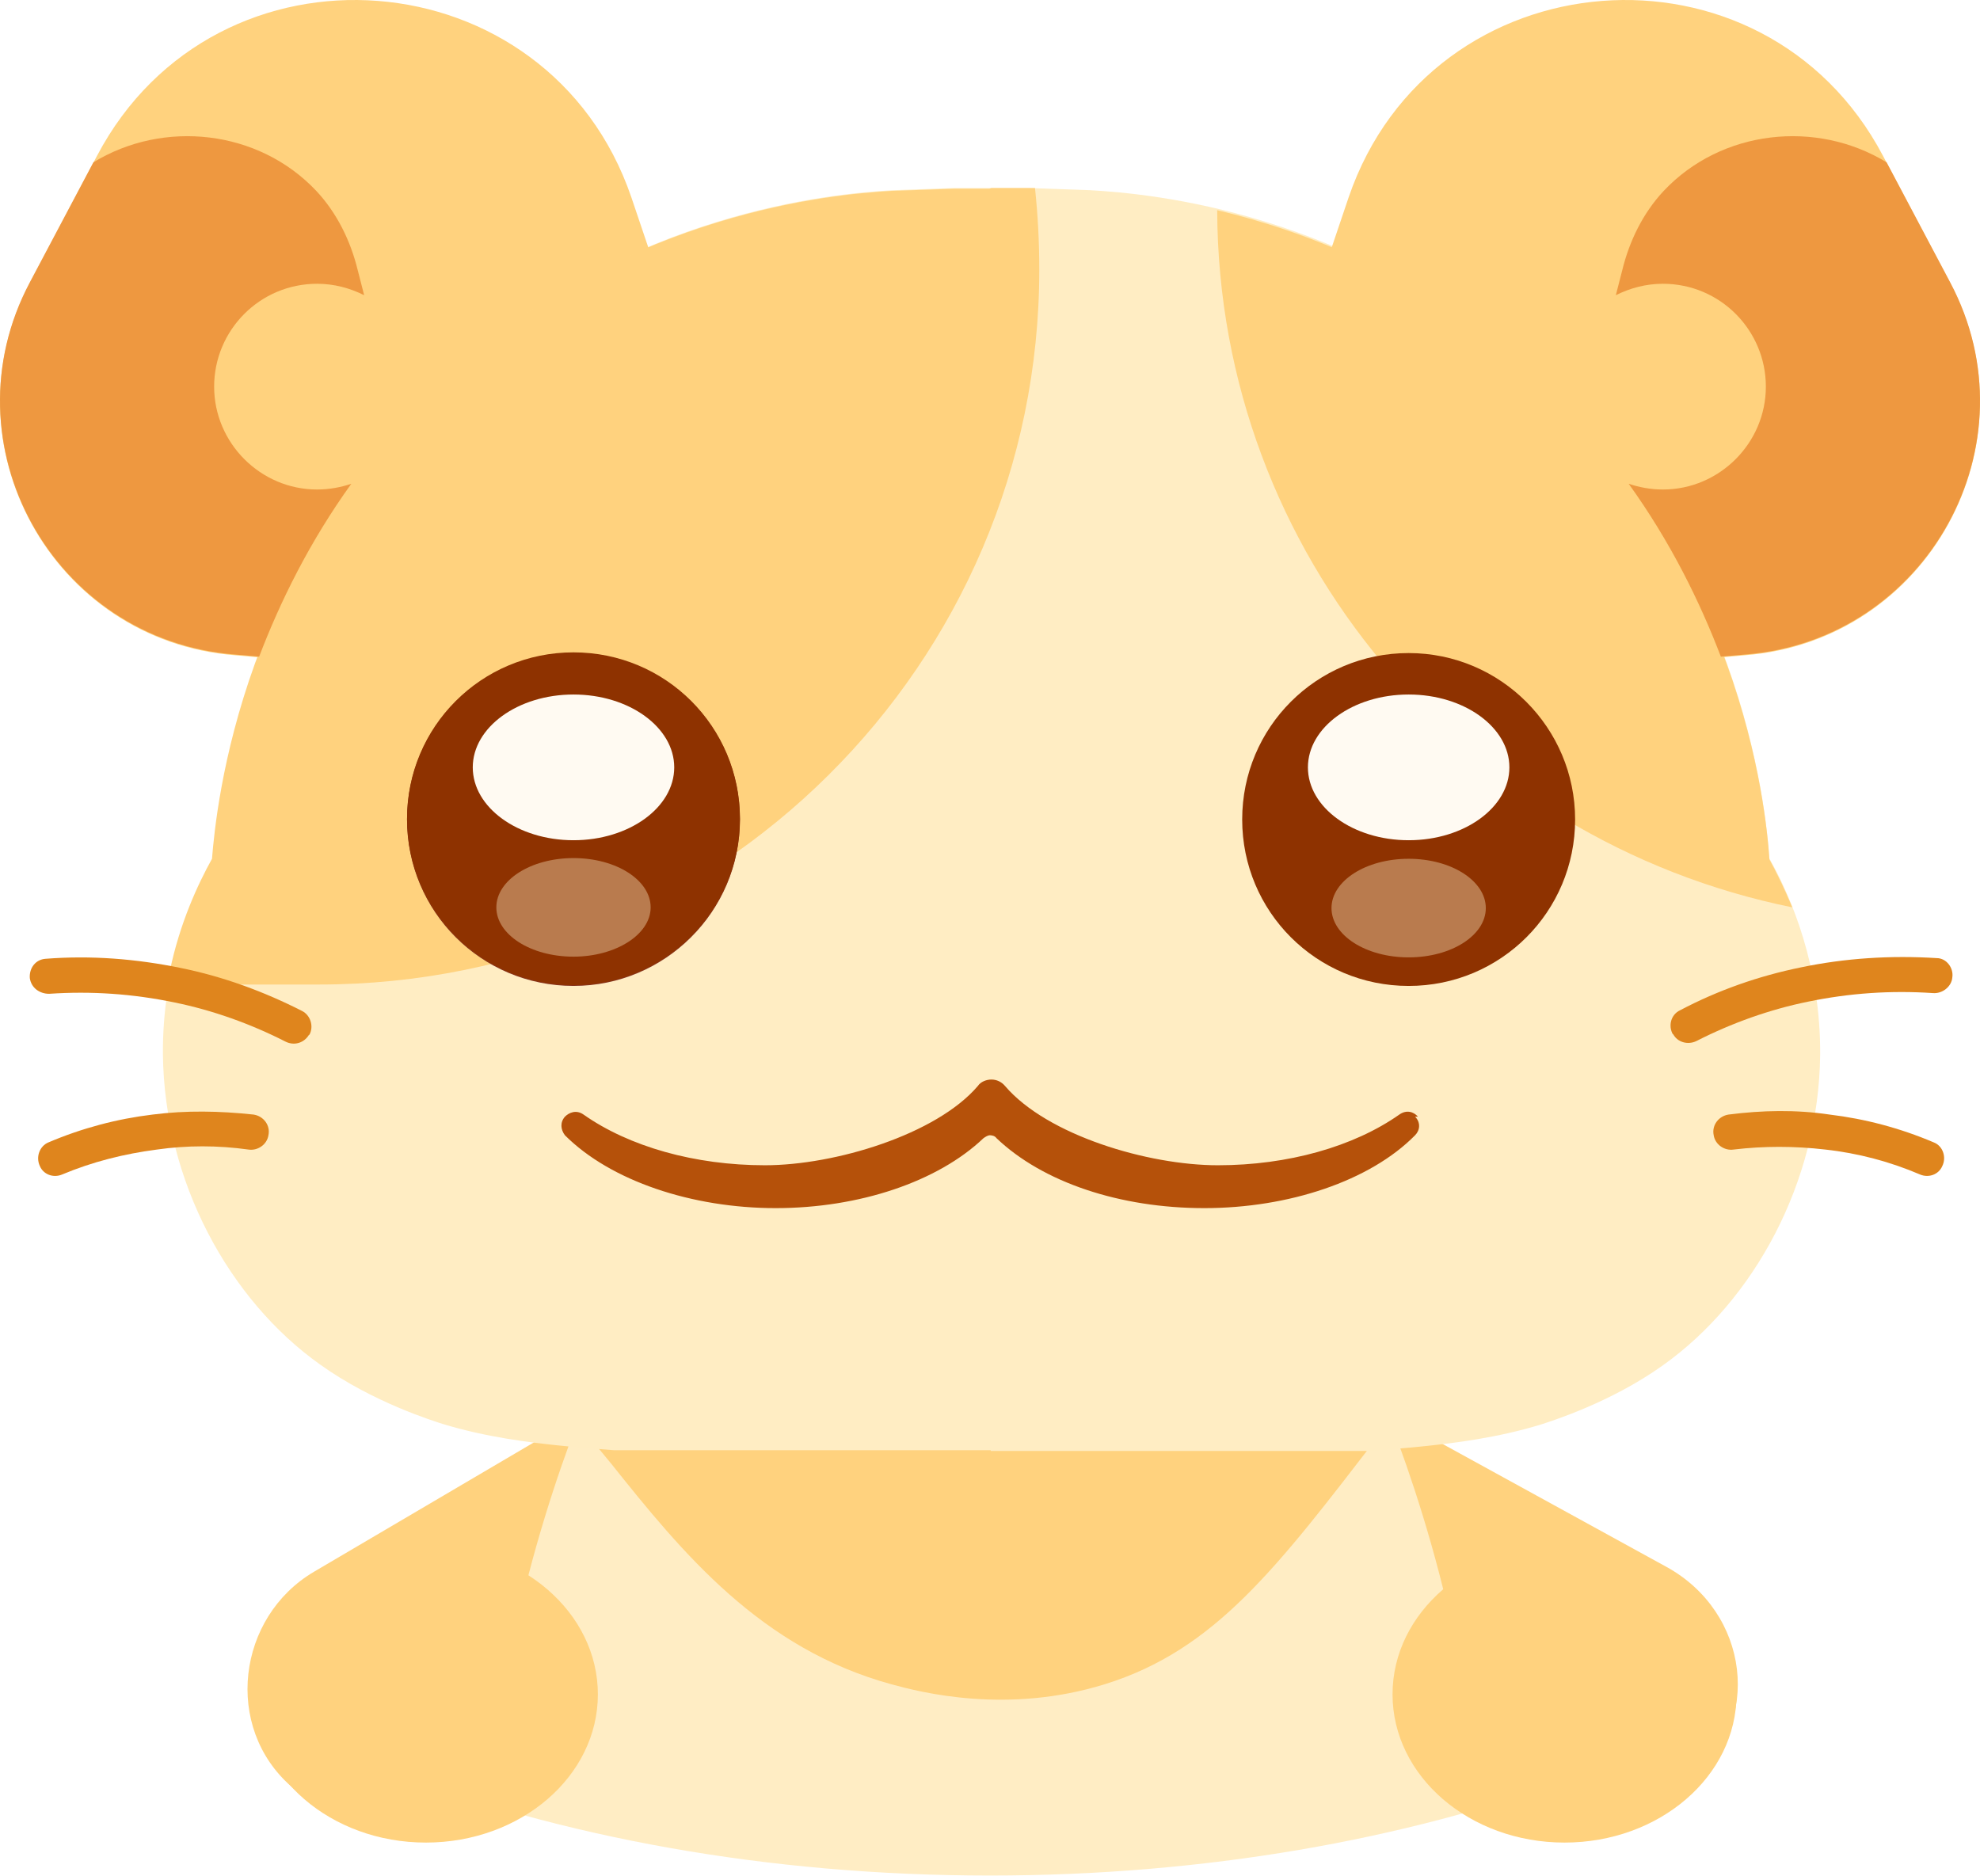
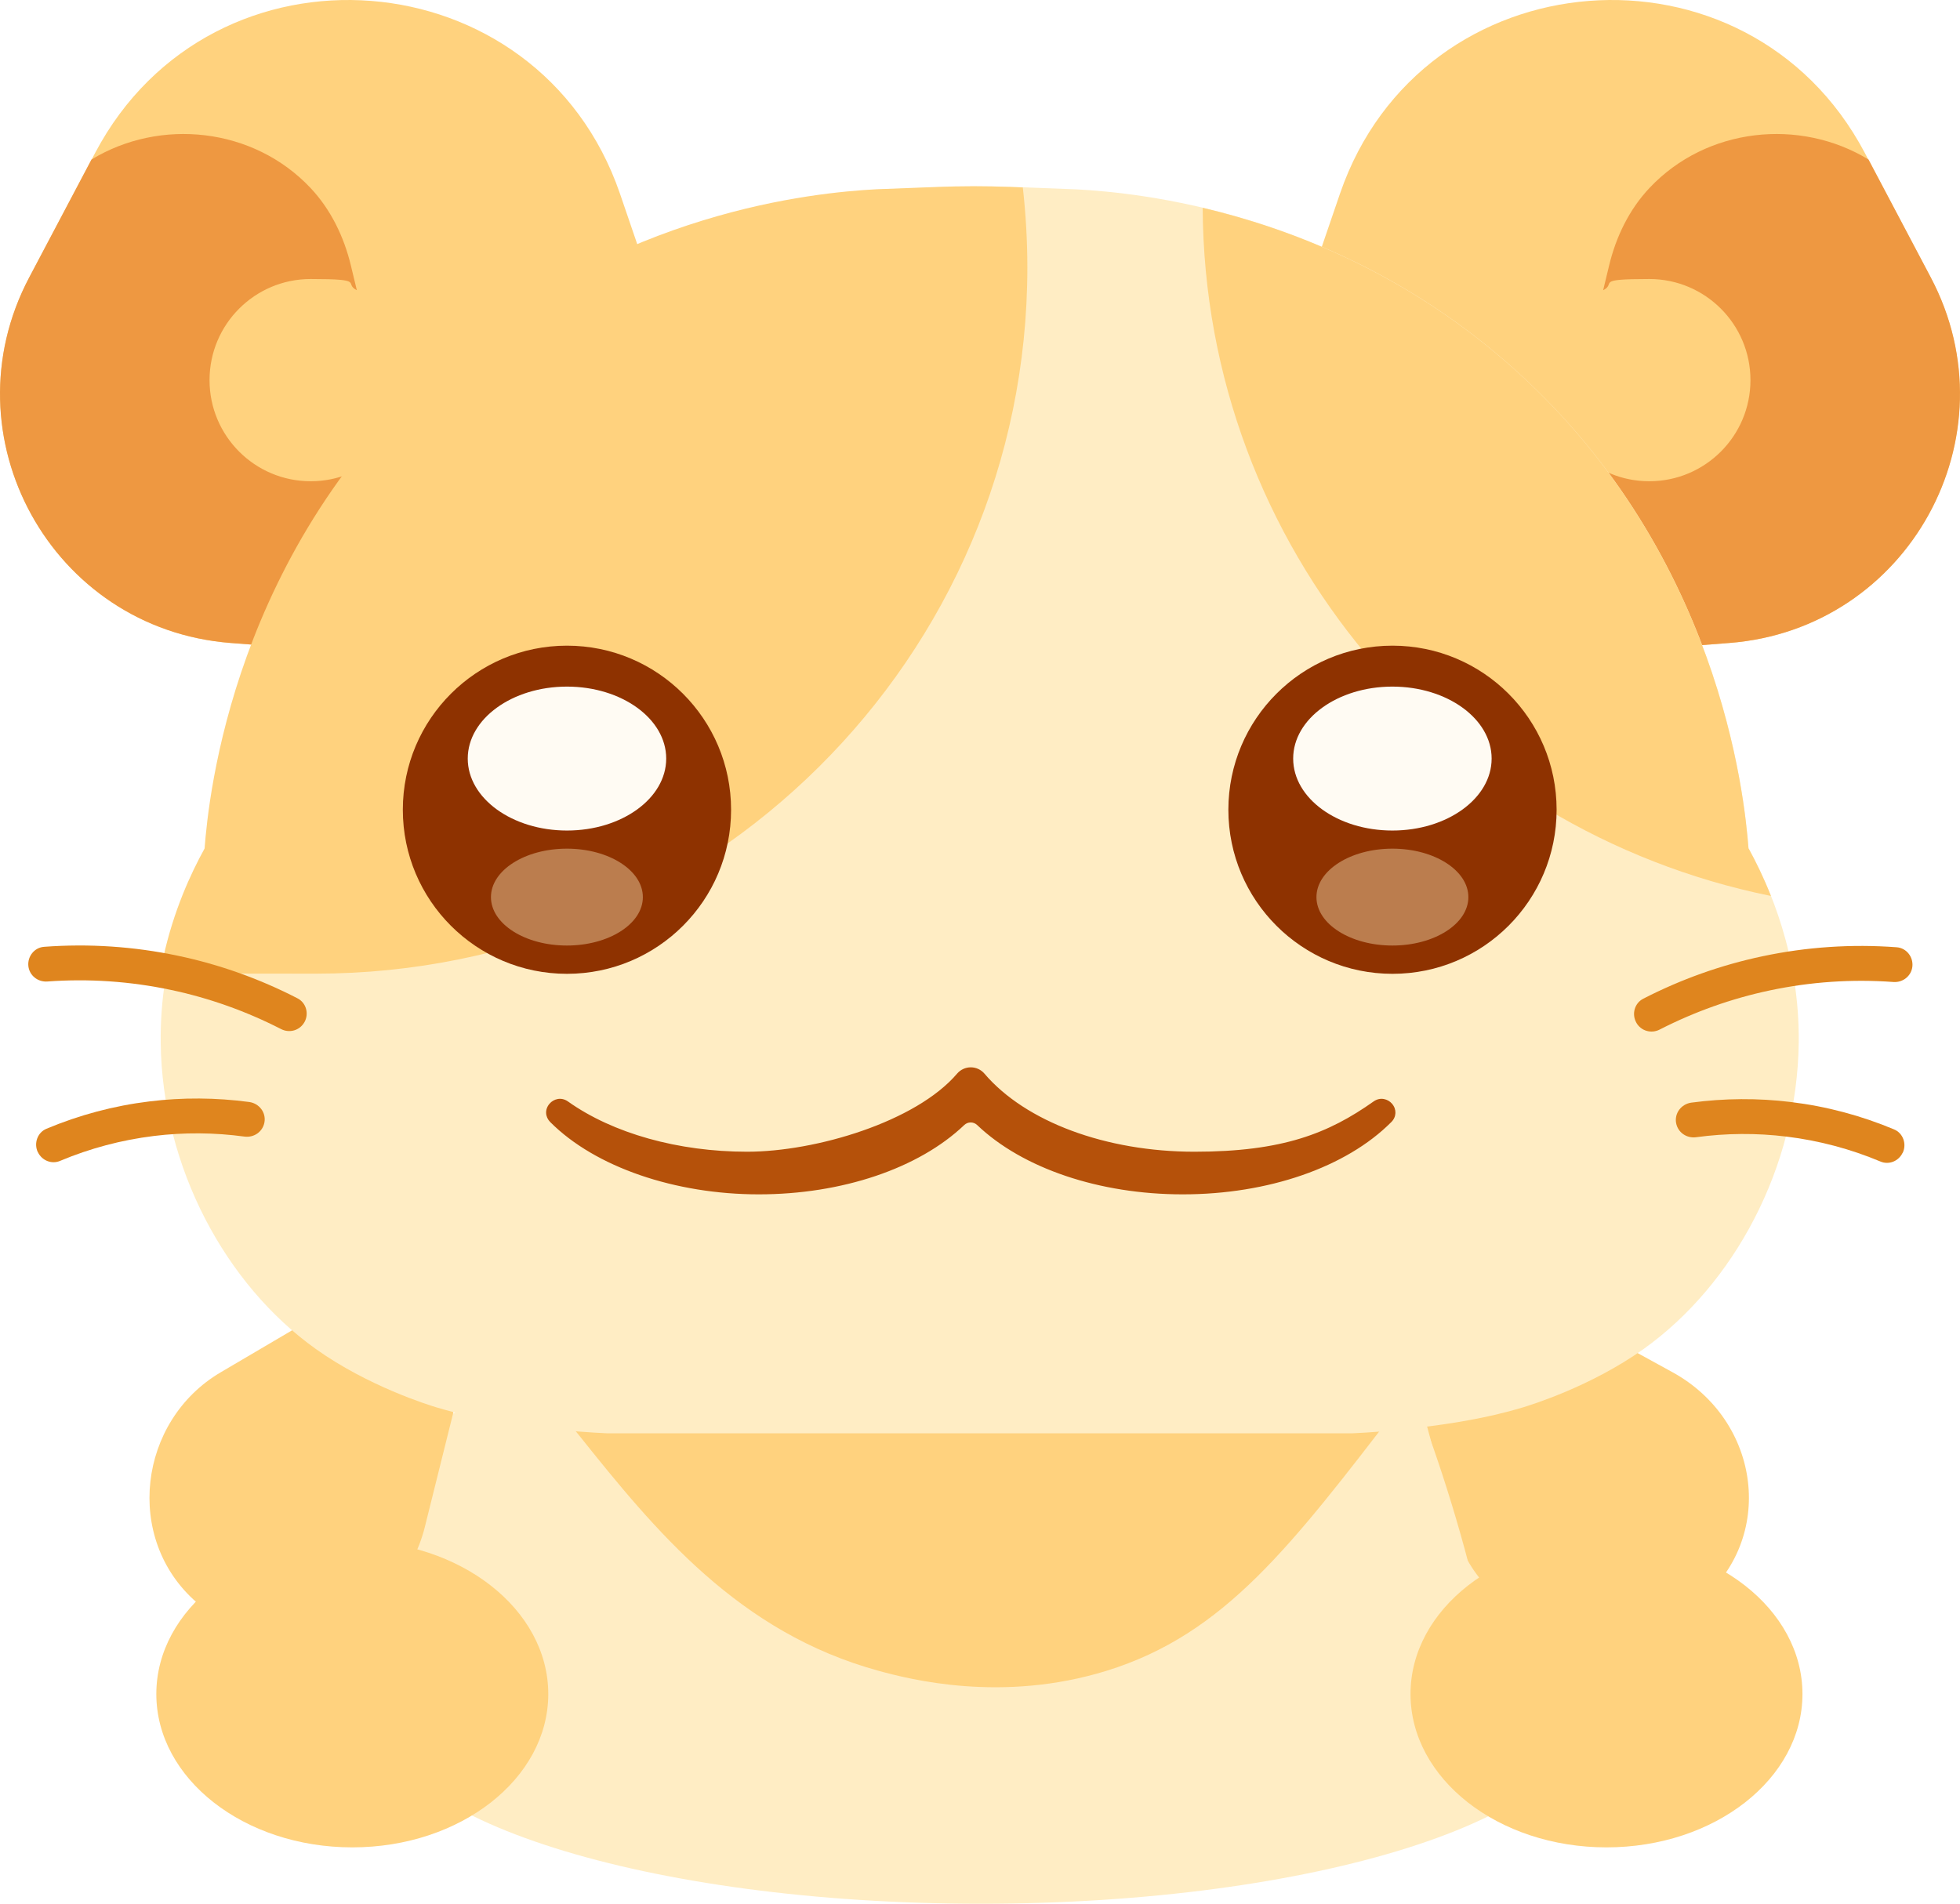
- <svg xmlns="http://www.w3.org/2000/svg" preserveAspectRatio="none" overflow="visible" style="display: block;" width="152" height="144" viewBox="0 0 152 144" fill="none">
-   <g id="Group 400">
-     <path id="Intersect" d="M75.5 115C101.734 115 123 122.387 123 131.5C123 133.244 122.218 134.923 120.773 136.501C107.856 141.247 92.49 144 76 144C58.876 144 42.963 141.031 29.746 135.945C28.609 134.53 28 133.04 28 131.5C28 122.387 49.267 115 75.5 115Z" fill="#FFEDC4" />
-     <g id="Group 399">
-       <path id="Vector" d="M106.092 108.319L112.248 131.409C114.045 138.138 122.363 141.483 128.551 137.68C128.765 137.551 128.978 137.412 129.192 137.262C129.406 137.108 129.604 136.959 129.796 136.799C135.385 132.25 134.276 123.784 127.926 120.3L106.107 108.319H106.092Z" fill="#FFD27E" />
-       <path id="Vector_2" d="M44.48 108.689L24.116 120.669C18.19 124.153 17.154 132.62 22.37 137.17C22.555 137.334 22.74 137.483 22.934 137.632C23.134 137.782 23.328 137.926 23.532 138.051C29.308 141.853 37.072 138.504 38.749 131.779L44.495 108.689H44.48Z" fill="#FFD27E" />
-       <g id="Group 270">
-         <path id="Subtract" d="M106.258 107.916C107.624 111.353 109.543 116.684 111.129 123.395C112.455 129.012 113.572 133.661 114.083 137.838H37.002C37.512 133.66 38.629 129.011 39.956 123.395C41.541 116.69 43.46 111.359 44.826 107.916H106.258Z" fill="#FFEDC4" />
-         <path id="Intersect_2" d="M105.858 105.323C106.502 106.115 107.109 106.925 107.681 107.75C107.066 108.599 106.419 109.469 105.737 110.354C98.023 120.367 93.284 126.678 84.823 129.308C77.298 131.647 70.651 129.923 68.455 129.322C58.415 126.579 52.444 119.304 46.881 112.329C45.677 110.875 44.464 109.399 43.293 107.879C45.366 104.855 47.901 102.072 50.892 99.642C67.639 86.033 92.248 88.576 105.858 105.323Z" fill="#FFD27E" />
-       </g>
-       <ellipse id="Ellipse 147" cx="32.694" cy="130.087" rx="13.203" ry="11.382" fill="#FFD27E" />
-       <ellipse id="Ellipse 156" cx="120.105" cy="130.087" rx="13.203" ry="11.382" fill="#FFD27E" />
+ <svg xmlns="http://www.w3.org/2000/svg" preserveAspectRatio="none" overflow="visible" style="display: block;" width="154.404" height="150" viewBox="0 0 154.404 150" fill="none">
+   <g id="Group 367">
+     <ellipse id="Ellipse 152" cx="73.275" cy="121.463" rx="47.5" ry="16.5" fill="#FFEDC4" />
+     <ellipse id="Ellipse 156" cx="77.275" cy="135" rx="47.5" ry="15" fill="#FFEDC4" />
+     <path id="Vector" d="M107.775 94.963L114.537 120.321C116.511 127.712 125.646 131.385 132.442 127.209C132.677 127.067 132.911 126.914 133.146 126.75C133.38 126.58 133.598 126.416 133.809 126.242C139.947 121.245 138.729 111.947 131.756 108.12L107.793 94.963H107.775Z" fill="#FFD27E" />
+     <path id="Vector_2" d="M39.759 94.963L17.394 108.121C10.885 111.947 9.748 121.246 15.477 126.242C15.68 126.423 15.883 126.587 16.096 126.751C16.315 126.915 16.529 127.073 16.753 127.21C23.096 131.386 31.623 127.707 33.465 120.322L39.775 94.963H39.759Z" fill="#FFD27E" />
+     <g id="Group 270">
+       <path id="Subtract" d="M111.068 109.113C112.568 112.888 114.675 118.742 116.416 126.112C117.873 132.282 119.101 137.387 119.661 141.975H35.006C35.566 137.386 36.794 132.28 38.251 126.112C39.992 118.748 42.099 112.894 43.599 109.113H111.068Z" fill="#FFEDC4" />
+       <path id="Intersect" d="M110.306 105.292C111.014 106.162 111.681 107.051 112.309 107.958C111.634 108.89 110.923 109.846 110.174 110.818C101.701 121.815 96.496 128.745 87.204 131.634C78.94 134.202 71.64 132.31 69.228 131.649C58.202 128.637 51.643 120.647 45.534 112.987C44.212 111.39 42.88 109.769 41.593 108.099C43.87 104.777 46.655 101.721 49.939 99.052C68.332 84.105 95.359 86.899 110.306 105.292Z" fill="#FFD27E" />
    </g>
-     <g id="Group 397">
-       <path id="Vector_3" d="M135.83 65.909C135.556 61.905 133.636 42.479 117.018 28.044C103.581 16.302 88.554 14.876 83.673 14.602L78.956 14.437H76.159C76.159 14.437 76.126 14.437 76.115 14.437C76.099 14.437 76.082 14.437 76.071 14.437H73.274L68.558 14.602C63.677 14.876 48.649 16.302 35.212 28.039C18.595 42.463 16.675 61.878 16.401 65.881C14.7 68.898 12.452 74.218 12.507 80.963C12.616 90.671 17.552 99.775 24.573 104.766C28.631 107.673 33.293 109.099 33.951 109.318C37.351 110.36 40.697 110.744 42.726 110.963C44.262 111.128 45.742 111.238 47.168 111.347H76.055V111.402H105.068C106.494 111.292 107.974 111.183 109.51 111.018C111.539 110.799 114.885 110.415 118.285 109.373C118.943 109.154 123.605 107.728 127.664 104.821C134.684 99.825 139.62 90.72 139.729 81.007C139.784 74.256 137.536 68.936 135.835 65.914L135.83 65.909Z" fill="#FFEDC3" />
-       <path id="Vector_4" d="M19.839 50.416C22.472 43.396 27.079 35.17 35.196 28.095C40.022 23.872 45.068 21.02 49.784 19.045L48.468 15.151C42.106 -3.441 16.603 -5.415 7.444 11.97L2.289 21.733C-4.292 34.127 4.044 49.21 18.029 50.307L19.894 50.471L19.839 50.416Z" fill="#FFD27E" />
-       <path id="Vector_5" d="M76.11 14.437H79.455C79.675 16.521 79.784 18.605 79.784 20.689C79.784 51.018 55.05 75.589 24.501 75.589C-6.047 75.589 15.397 75.589 12.874 75.589C12.929 75.26 12.984 74.931 13.039 74.602V74.547C13.806 70.872 15.178 67.91 16.274 65.936C16.604 61.932 18.468 42.572 35.086 28.093C48.523 16.412 63.605 14.931 68.432 14.657L73.148 14.492H75.945L76.11 14.437Z" fill="#FFD27E" />
-       <path id="Vector_6" d="M93.441 16.137C100.132 17.728 108.852 21.018 117.024 28.148C133.642 42.572 135.561 61.987 135.835 65.991C136.384 66.978 136.987 68.239 137.59 69.665C112.472 64.565 93.55 42.572 93.441 16.192V16.137Z" fill="#FFD27E" />
-       <path id="Vector_7" d="M23.733 79.428C23.349 80.086 22.582 80.305 21.924 79.976C19.236 78.605 16.329 77.563 13.368 76.96C10.187 76.302 7.006 76.082 3.77 76.302C3.057 76.302 2.399 75.863 2.289 75.095C2.234 74.327 2.728 73.669 3.496 73.614C7.006 73.34 10.461 73.614 13.916 74.327C17.152 74.985 20.278 76.137 23.185 77.618C23.843 77.947 24.117 78.825 23.733 79.483V79.428Z" fill="#DF851D" />
-       <path id="Vector_8" d="M3.057 89.521C2.728 88.808 3.057 87.986 3.715 87.712C6.293 86.615 8.98 85.902 11.722 85.573C14.3 85.243 16.878 85.298 19.456 85.573C20.223 85.682 20.772 86.395 20.607 87.163C20.497 87.876 19.785 88.37 19.072 88.26C16.713 87.931 14.355 87.931 12.052 88.26C9.529 88.589 7.115 89.192 4.757 90.18C4.099 90.454 3.331 90.18 3.057 89.521Z" fill="#DF851D" />
-       <path id="Vector_9" d="M128.431 79.429C128.047 78.771 128.267 77.894 128.98 77.564C131.887 76.029 135.013 74.932 138.248 74.274C141.649 73.561 145.159 73.341 148.669 73.561C149.437 73.561 149.985 74.329 149.875 75.042C149.821 75.755 149.108 76.303 148.395 76.248C145.159 76.029 141.978 76.248 138.797 76.906C135.835 77.51 132.929 78.552 130.241 79.923C129.583 80.252 128.76 80.032 128.431 79.374V79.429Z" fill="#DF851D" />
-       <path id="Vector_10" d="M149.108 89.521C148.833 90.179 148.066 90.453 147.407 90.179C145.104 89.192 142.636 88.534 140.113 88.259C137.755 87.985 135.397 87.985 133.093 88.259C132.38 88.369 131.667 87.876 131.557 87.162C131.393 86.395 131.941 85.682 132.709 85.572C135.287 85.243 137.865 85.188 140.442 85.572C143.184 85.901 145.872 86.614 148.45 87.711C149.163 87.985 149.437 88.863 149.108 89.521Z" fill="#DF851D" />
-       <path id="Vector_11" d="M44.026 75.698C51.046 75.698 56.804 69.994 56.804 62.919C56.804 55.844 51.101 50.141 44.026 50.141C36.951 50.141 31.247 55.844 31.247 62.919C31.247 69.994 36.951 75.698 44.026 75.698Z" fill="#873421" />
-       <path id="Vector_12" d="M44.026 64.511C48.304 64.511 51.759 61.989 51.759 58.917C51.759 55.846 48.304 53.323 44.026 53.323C39.748 53.323 36.293 55.846 36.293 58.917C36.293 61.989 39.748 64.511 44.026 64.511Z" fill="#FFFAF2" />
-       <path id="Vector_13" opacity="0.4" d="M44.026 73.505C47.262 73.505 49.949 71.805 49.949 69.721C49.949 67.637 47.316 65.936 44.026 65.936C40.735 65.936 38.103 67.637 38.103 69.721C38.103 71.805 40.735 73.505 44.026 73.505Z" fill="#FBE9C2" />
-       <path id="Vector_14" d="M44.026 75.644C51.046 75.644 56.804 69.941 56.804 62.865C56.804 55.791 51.101 50.087 44.026 50.087C36.951 50.087 31.247 55.791 31.247 62.865C31.247 69.941 36.951 75.644 44.026 75.644Z" fill="#8E3200" />
-       <path id="Vector_15" d="M44.026 64.511C48.304 64.511 51.759 61.989 51.759 58.917C51.759 55.846 48.304 53.323 44.026 53.323C39.748 53.323 36.293 55.846 36.293 58.917C36.293 61.989 39.748 64.511 44.026 64.511Z" fill="#FFFAF2" />
-       <path id="Vector_16" opacity="0.4" d="M44.026 73.45C47.262 73.45 49.949 71.75 49.949 69.666C49.949 67.582 47.316 65.882 44.026 65.882C40.735 65.882 38.103 67.582 38.103 69.666C38.103 71.75 40.735 73.45 44.026 73.45Z" fill="#FBE9C2" />
-       <path id="Vector_17" d="M108.852 85.737C108.523 85.353 107.974 85.188 107.426 85.572C103.916 88.04 98.87 89.466 93.495 89.466C88.121 89.466 80.388 87.163 77.152 83.378C76.877 83.049 76.494 82.885 76.11 82.885C75.726 82.885 75.287 83.049 75.068 83.378C71.887 87.108 64.099 89.466 58.724 89.466C53.349 89.466 48.304 88.04 44.794 85.572C44.245 85.188 43.697 85.408 43.368 85.737C42.984 86.175 43.038 86.724 43.368 87.163C46.878 90.673 53.13 92.757 59.547 92.757C65.963 92.757 71.996 90.728 75.506 87.382C75.671 87.272 75.835 87.163 76 87.163C76.165 87.163 76.384 87.218 76.494 87.382C80.058 90.782 85.982 92.757 92.453 92.757C98.925 92.757 105.177 90.673 108.632 87.163C109.016 86.779 109.071 86.175 108.632 85.737H108.852Z" fill="#B5510A" />
-       <path id="Vector_18" d="M120.918 62.919C120.918 55.899 115.214 50.141 108.139 50.141C101.064 50.141 95.36 55.844 95.36 62.919C95.36 69.994 101.064 75.698 108.139 75.698C115.214 75.698 120.918 69.994 120.918 62.919Z" fill="#8E3200" />
-       <path id="Vector_19" d="M115.872 58.917C115.872 55.846 112.417 53.323 108.139 53.323C103.861 53.323 100.406 55.846 100.406 58.917C100.406 61.989 103.861 64.511 108.139 64.511C112.417 64.511 115.872 61.989 115.872 58.917Z" fill="#FFFAF2" />
-       <path id="Vector_20" opacity="0.4" d="M114.062 69.721C114.062 67.637 111.43 65.936 108.139 65.936C104.848 65.936 102.216 67.637 102.216 69.721C102.216 71.805 104.848 73.505 108.139 73.505C111.43 73.505 114.062 71.805 114.062 69.721Z" fill="#FBE9C2" />
-       <path id="Vector_21" d="M2.289 21.678L7.17 12.464C12.545 9.174 19.839 9.941 24.282 14.658C25.872 16.358 26.914 18.497 27.463 20.746L27.956 22.665C26.86 22.117 25.653 21.788 24.337 21.788C19.949 21.788 16.439 25.353 16.439 29.686C16.439 34.018 20.004 37.583 24.337 37.583C25.269 37.583 26.146 37.419 26.969 37.144C23.733 41.642 21.485 46.248 19.894 50.417L18.03 50.252C4.044 49.155 -4.292 34.073 2.289 21.678Z" fill="#EE9840" />
-       <path id="Vector_22" d="M132.161 50.416C129.528 43.396 124.921 35.17 116.804 28.095C111.978 23.872 106.932 21.02 102.216 19.045L103.532 15.151C109.894 -3.441 135.397 -5.415 144.556 11.97L149.711 21.733C156.292 34.127 147.956 49.21 133.971 50.307L132.106 50.471L132.161 50.416Z" fill="#FFD27E" />
-       <path id="Vector_23" d="M149.711 21.678L144.83 12.464C139.455 9.174 132.161 9.941 127.718 14.658C126.128 16.358 125.086 18.497 124.537 20.746L124.044 22.665C125.141 22.117 126.347 21.788 127.663 21.788C132.051 21.788 135.561 25.353 135.561 29.686C135.561 34.018 131.996 37.583 127.663 37.583C126.731 37.583 125.854 37.419 125.031 37.144C128.267 41.642 130.515 46.248 132.106 50.417L133.971 50.252C147.956 49.155 156.292 34.073 149.711 21.678Z" fill="#EE9840" />
-     </g>
+     <path id="Vector_3" d="M21.091 50.891C21.091 50.891 21.084 50.887 21.091 50.883C26.128 37.086 36.813 26.169 50.25 20.752C50.48 20.661 50.599 20.403 50.519 20.169L48.838 15.255C42.413 -3.454 16.749 -5.453 7.504 12.031L2.308 21.858C-4.303 34.37 4.057 49.562 18.172 50.661L21.096 50.891H21.091Z" fill="#FFD27E" />
+     <path id="Vector_4" d="M24.475 37.918C20.076 37.918 16.507 34.353 16.507 29.951C16.507 25.549 20.072 21.984 24.475 21.984C28.877 21.984 27.021 22.309 28.111 22.868L27.64 20.913C27.092 18.641 26.053 16.495 24.451 14.798C19.949 10.031 12.616 9.278 7.207 12.569L2.301 21.857C-4.311 34.369 4.05 49.561 18.165 50.66L21.159 50.89C23.233 45.282 26.251 40.163 29.999 35.697C28.568 37.069 26.628 37.918 24.487 37.918H24.475Z" fill="#EE9841" />
+     <path id="Vector_5" d="M133.304 50.891C133.308 50.891 133.312 50.887 133.308 50.883C128.275 37.086 117.587 26.169 104.15 20.752C103.92 20.661 103.801 20.403 103.88 20.169L105.562 15.255C111.987 -3.454 137.651 -5.453 146.896 12.031L152.091 21.858C158.702 34.37 150.342 49.562 136.227 50.661L133.304 50.891Z" fill="#FFD27E" />
+     <path id="Vector_6" d="M129.929 37.918C134.327 37.918 137.897 34.353 137.897 29.951C137.897 25.549 134.331 21.984 129.929 21.984C125.527 21.984 127.383 22.309 126.292 22.868L126.764 20.913C127.311 18.641 128.351 16.495 129.953 14.798C134.454 10.031 141.787 9.278 147.197 12.569L152.103 21.857C158.714 34.369 150.354 49.561 136.239 50.66L133.245 50.89C131.17 45.282 128.152 40.163 124.404 35.697C125.836 37.069 127.775 37.918 129.917 37.918H129.929Z" fill="#EE9841" />
+     <path id="Vector_7" d="M137.745 66.862C137.431 62.805 135.496 43.151 118.656 28.518C105.009 16.653 89.752 15.193 84.822 14.92L80.015 14.737C79.071 14.701 78.115 14.682 77.172 14.682C76.228 14.682 75.272 14.701 74.328 14.737L69.521 14.92C64.595 15.185 49.334 16.653 35.687 28.518C18.847 43.151 16.912 62.809 16.598 66.862C14.901 69.943 12.581 75.293 12.66 82.149C12.771 91.984 17.788 101.236 24.884 106.292C29.004 109.227 33.748 110.698 34.382 110.888C37.825 111.923 41.2 112.32 43.294 112.566C44.852 112.748 46.359 112.867 47.791 112.931H106.568C108 112.867 109.495 112.748 111.065 112.566C113.159 112.32 116.534 111.923 119.977 110.888C120.611 110.694 125.347 109.239 129.476 106.292C136.571 101.236 141.588 91.988 141.699 82.149C141.774 75.305 139.45 69.947 137.761 66.862H137.745Z" fill="#FFEDC4" />
+     <path id="Vector_8" d="M76.693 14.674C77.636 14.674 78.592 14.694 79.536 14.729L80.575 14.769C80.809 16.843 80.932 18.949 80.932 21.082C80.932 51.808 55.835 76.716 24.877 76.716C-6.082 76.716 16.734 76.276 12.867 75.436C13.668 71.771 15.021 68.841 16.116 66.854C16.429 62.797 18.364 43.143 35.204 28.51C48.851 16.645 64.108 15.178 69.038 14.912L73.845 14.729C74.789 14.694 75.745 14.674 76.689 14.674H76.693Z" fill="#FFD27E" />
+     <path id="Intersect_2" d="M94.744 16.373C101.538 17.974 110.392 21.341 118.655 28.525C135.495 43.159 137.431 62.812 137.744 66.869H137.76C138.312 67.877 138.929 69.128 139.511 70.594C114.052 65.428 94.879 43.135 94.744 16.373Z" fill="#FFD27E" />
+     <path id="Vector_9" d="M44.664 76.729C51.806 76.729 57.593 70.939 57.593 63.801C57.593 56.663 51.803 50.873 44.664 50.873C37.525 50.873 31.734 56.663 31.734 63.801C31.734 70.939 37.525 76.729 44.664 76.729Z" fill="#8E3200" />
+     <path id="Vector_10" d="M44.665 65.439C48.984 65.439 52.482 62.901 52.482 59.769C52.482 56.636 48.98 54.098 44.665 54.098C40.35 54.098 36.848 56.636 36.848 59.769C36.848 62.901 40.35 65.439 44.665 65.439Z" fill="#FFFBF3" />
+     <path id="Vector_11" opacity="0.4" d="M44.66 74.5C47.963 74.5 50.643 72.791 50.643 70.686C50.643 68.58 47.967 66.867 44.66 66.867C41.352 66.867 38.676 68.576 38.676 70.686C38.676 72.795 41.352 74.5 44.66 74.5Z" fill="#FFEDC4" />
+     <path id="Vector_12" d="M109.697 76.729C116.84 76.729 122.626 70.939 122.626 63.801C122.626 56.663 116.836 50.873 109.697 50.873C102.558 50.873 96.768 56.663 96.768 63.801C96.768 70.939 102.558 76.729 109.697 76.729Z" fill="#8E3200" />
+     <path id="Vector_13" d="M109.69 65.439C114.009 65.439 117.507 62.901 117.507 59.769C117.507 56.636 114.005 54.098 109.69 54.098C105.375 54.098 101.873 56.636 101.873 59.769C101.873 62.901 105.371 65.439 109.69 65.439Z" fill="#FFFBF3" />
+     <path id="Vector_14" opacity="0.4" d="M109.691 74.5C112.994 74.5 115.675 72.791 115.675 70.686C115.675 68.58 112.994 66.867 109.691 66.867C106.388 66.867 103.707 68.576 103.707 70.686C103.707 72.795 106.384 74.5 109.691 74.5Z" fill="#FFEDC4" />
+     <path id="Vector_15" d="M94.093 91.087C86.8 91.087 80.474 88.545 77.281 84.809C76.861 84.314 76.072 84.314 75.647 84.809C72.462 88.545 66.133 91.087 58.835 91.087C51.538 91.087 48 89.528 44.522 87.058C43.796 86.542 42.943 87.526 43.578 88.16C46.929 91.519 52.922 93.756 59.763 93.756C66.605 93.756 72.328 91.618 75.722 88.386C76.143 87.982 76.797 87.982 77.218 88.386C80.605 91.614 86.486 93.756 93.165 93.756C99.844 93.756 106.003 91.515 109.35 88.16C109.985 87.526 109.128 86.534 108.406 87.058C104.928 89.524 99.8 91.087 94.093 91.087Z" fill="#B5510A" />
+     <path id="Vector_16" d="M93.164 94.105C86.612 94.105 80.556 92.059 76.979 88.644C76.693 88.371 76.245 88.371 75.96 88.644C72.37 92.067 66.326 94.105 59.77 94.105C53.215 94.105 46.897 91.975 43.343 88.406C42.938 87.994 42.911 87.407 43.288 86.967C43.609 86.59 44.204 86.408 44.739 86.784C48.289 89.307 53.437 90.746 58.854 90.746C64.272 90.746 72.16 88.386 75.4 84.591C75.666 84.278 76.063 84.096 76.475 84.096C76.888 84.096 77.284 84.278 77.55 84.591C80.79 88.391 87.132 90.746 94.096 90.746C101.061 90.746 104.658 89.295 108.211 86.784C108.743 86.408 109.342 86.59 109.663 86.967C110.04 87.407 110.012 88.006 109.607 88.406C106.058 91.975 99.906 94.105 93.18 94.105H93.164ZM76.463 87.744C76.82 87.744 77.169 87.871 77.447 88.137C80.905 91.44 86.779 93.411 93.164 93.411C99.55 93.411 105.681 91.357 109.104 87.915C109.342 87.677 109.159 87.447 109.124 87.399C109.088 87.352 108.878 87.133 108.6 87.336C104.928 89.933 99.645 91.428 94.084 91.428C88.524 91.428 80.386 88.977 77.015 85.032C76.876 84.877 76.674 84.786 76.463 84.786C76.253 84.786 76.051 84.877 75.912 85.032C72.545 88.977 66.001 91.428 58.842 91.428C51.684 91.428 47.995 89.933 44.327 87.336C44.053 87.141 43.839 87.356 43.803 87.399C43.767 87.447 43.593 87.673 43.823 87.915C47.254 91.357 53.211 93.411 59.762 93.411C66.314 93.411 72.013 91.44 75.484 88.137C75.757 87.871 76.118 87.744 76.467 87.744H76.463Z" fill="#B5510A" />
+     <path id="Vector_17" d="M23.977 80.546C23.608 81.196 22.795 81.426 22.133 81.077C19.388 79.673 16.481 78.634 13.459 77.996C10.254 77.318 6.99 77.096 3.73 77.334C2.988 77.389 2.318 76.866 2.235 76.124C2.152 75.363 2.703 74.657 3.472 74.601C7.006 74.336 10.556 74.574 14.026 75.307C17.302 75.997 20.459 77.124 23.433 78.658C24.123 79.007 24.361 79.88 23.977 80.55V80.546Z" fill="#DF851E" />
+     <path id="Vector_18" d="M2.979 90.782C2.65 90.084 2.951 89.232 3.657 88.938C6.255 87.848 8.98 87.122 11.78 86.781C14.393 86.46 17.027 86.48 19.636 86.829C20.425 86.939 20.977 87.665 20.83 88.442C20.691 89.176 20.005 89.652 19.259 89.553C16.892 89.232 14.496 89.212 12.121 89.505C9.57 89.819 7.092 90.477 4.732 91.468C4.062 91.754 3.292 91.433 2.987 90.782H2.979Z" fill="#DF851E" />
+     <path id="Vector_19" d="M128.91 80.585C129.275 81.235 130.096 81.465 130.754 81.116C133.499 79.713 136.406 78.674 139.428 78.035C142.633 77.357 145.897 77.135 149.157 77.373C149.898 77.428 150.569 76.905 150.652 76.159C150.735 75.398 150.184 74.692 149.415 74.636C145.881 74.371 142.331 74.609 138.861 75.342C135.585 76.032 132.428 77.159 129.454 78.689C128.763 79.038 128.525 79.911 128.91 80.581V80.585Z" fill="#DF851E" />
+     <path id="Vector_20" d="M149.892 90.833C150.222 90.135 149.92 89.282 149.214 88.989C146.616 87.898 143.892 87.173 141.092 86.832C138.478 86.51 135.845 86.53 133.235 86.879C132.446 86.99 131.895 87.716 132.041 88.493C132.18 89.227 132.866 89.703 133.612 89.604C135.98 89.282 138.375 89.263 140.751 89.556C143.301 89.869 145.78 90.528 148.139 91.519C148.81 91.805 149.579 91.483 149.884 90.829H149.892V90.833Z" fill="#DF851E" />
+     <ellipse id="Ellipse 147" cx="27.753" cy="133.475" rx="15.438" ry="12.082" fill="#FFD27E" />
+     <ellipse id="Ellipse 148" cx="126.555" cy="133.475" rx="15.438" ry="12.082" fill="#FFD27E" />
  </g>
</svg>
